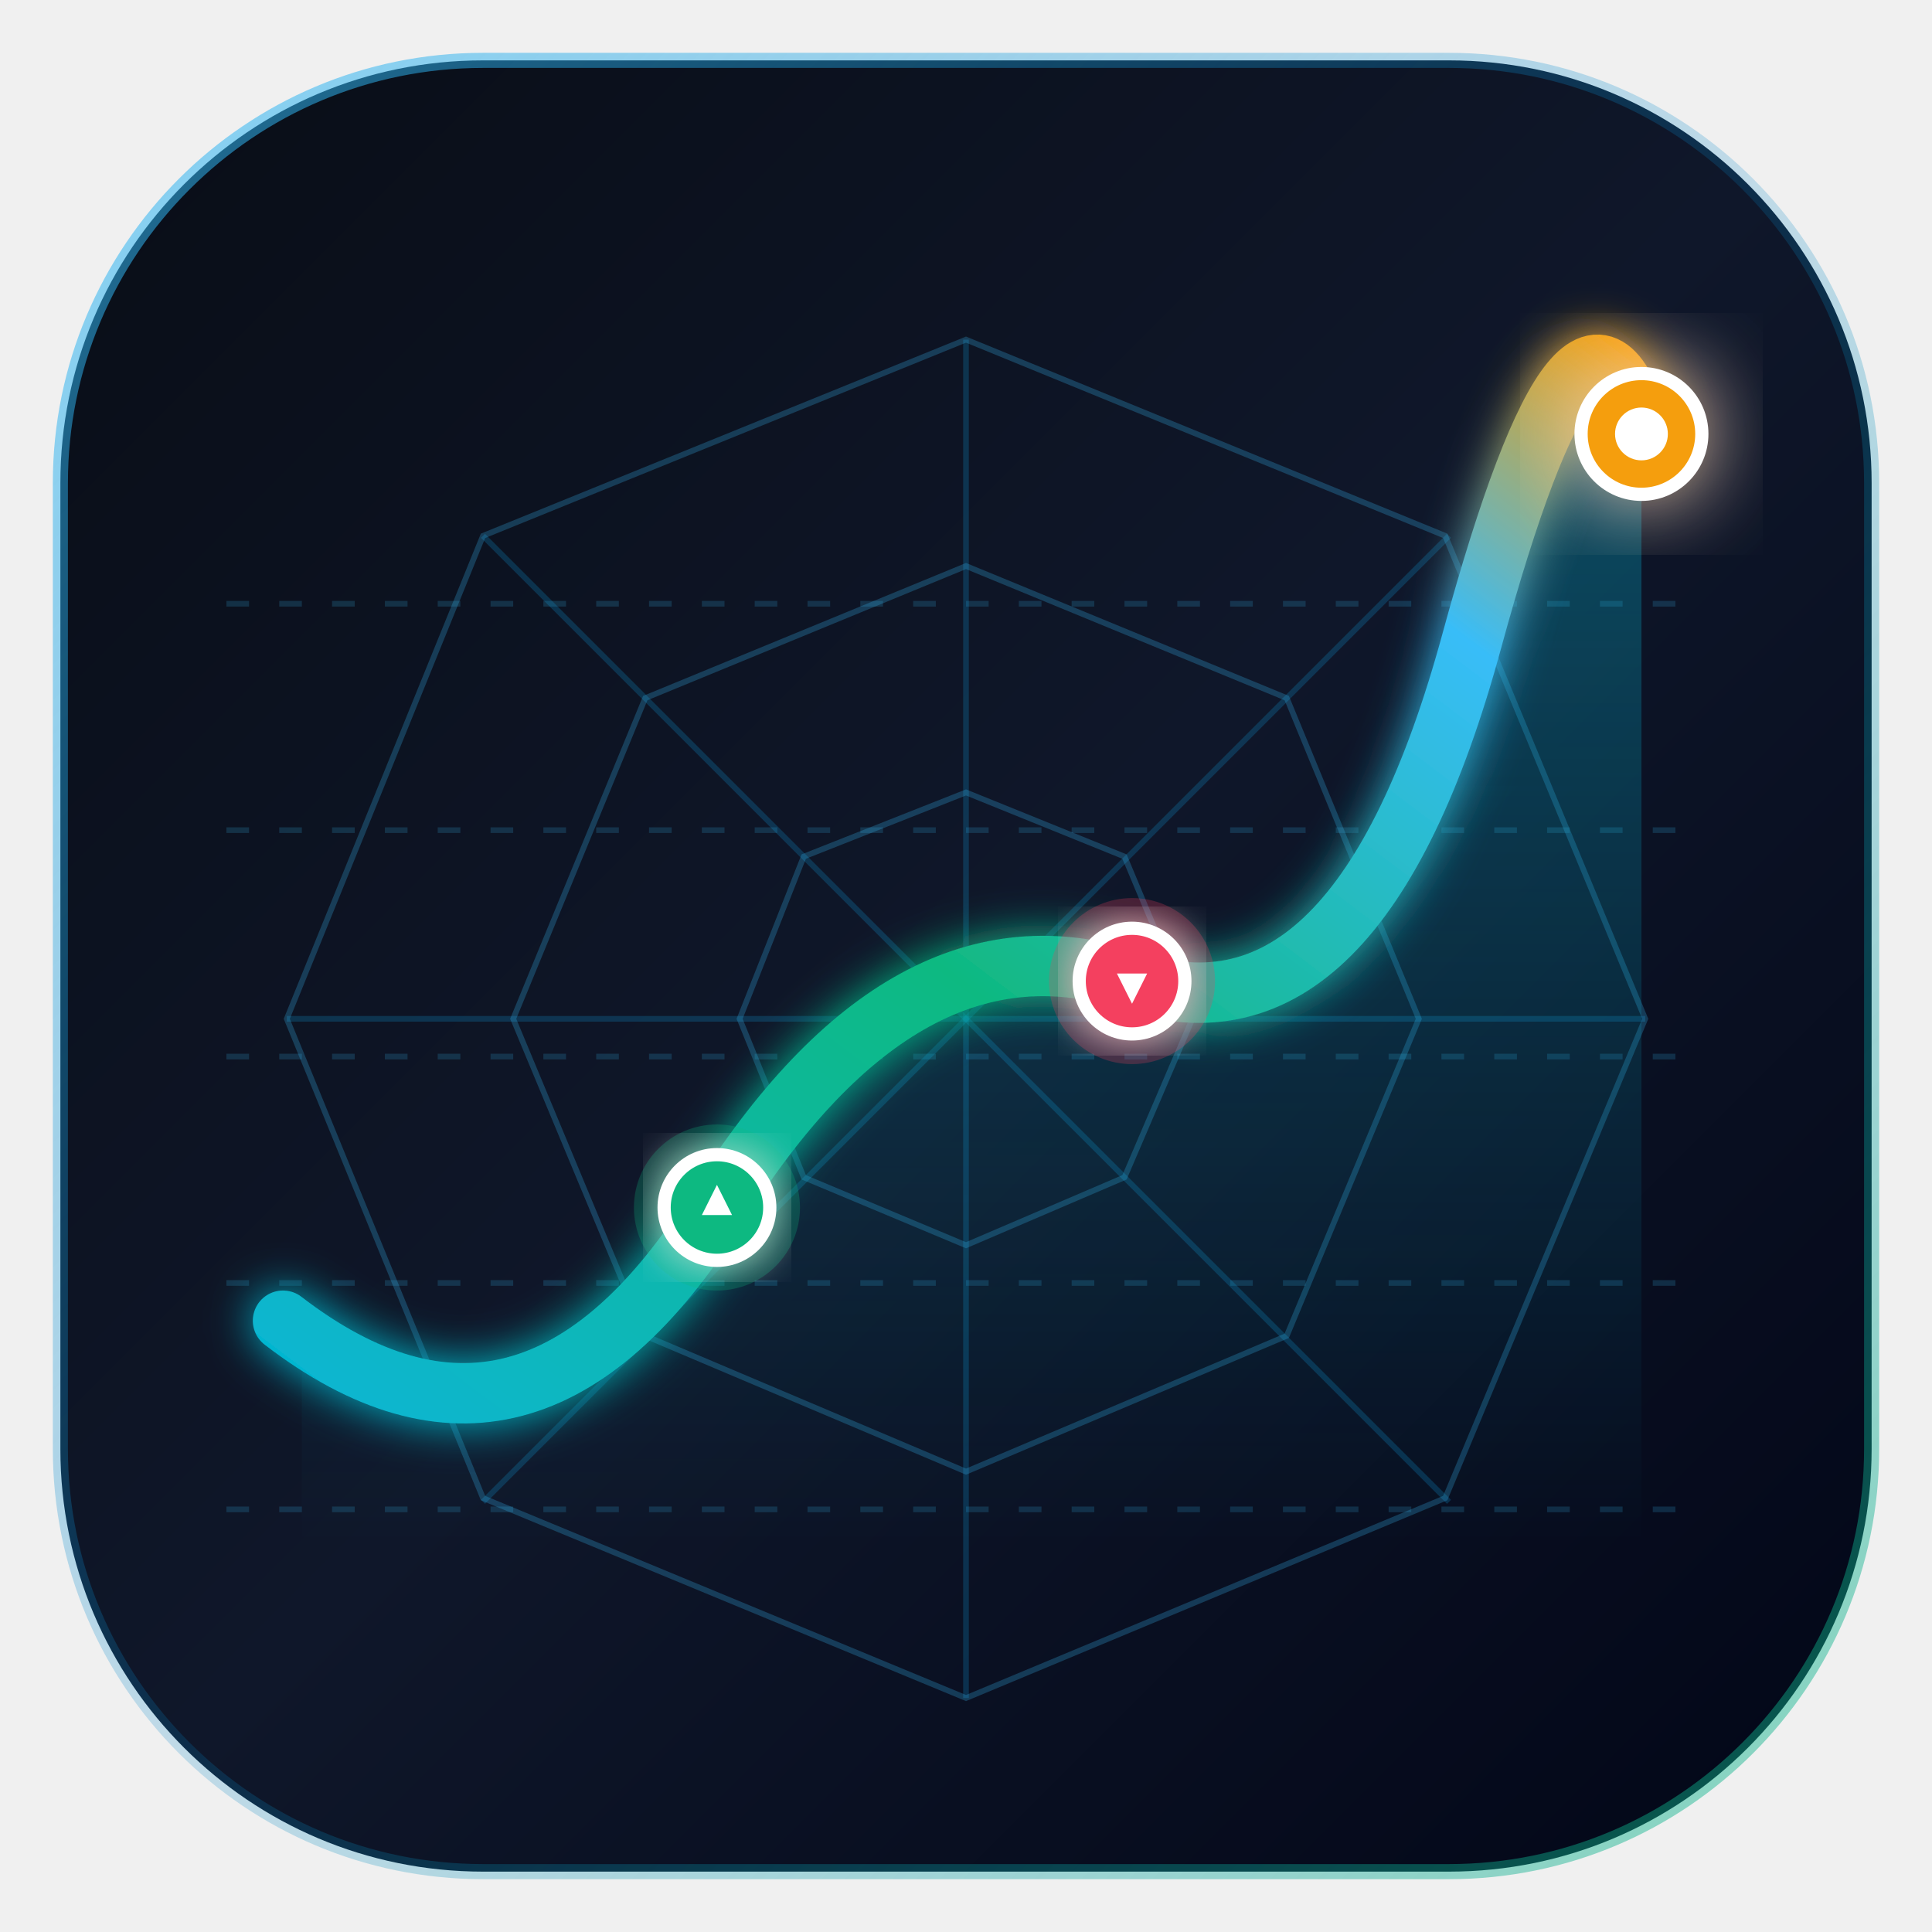
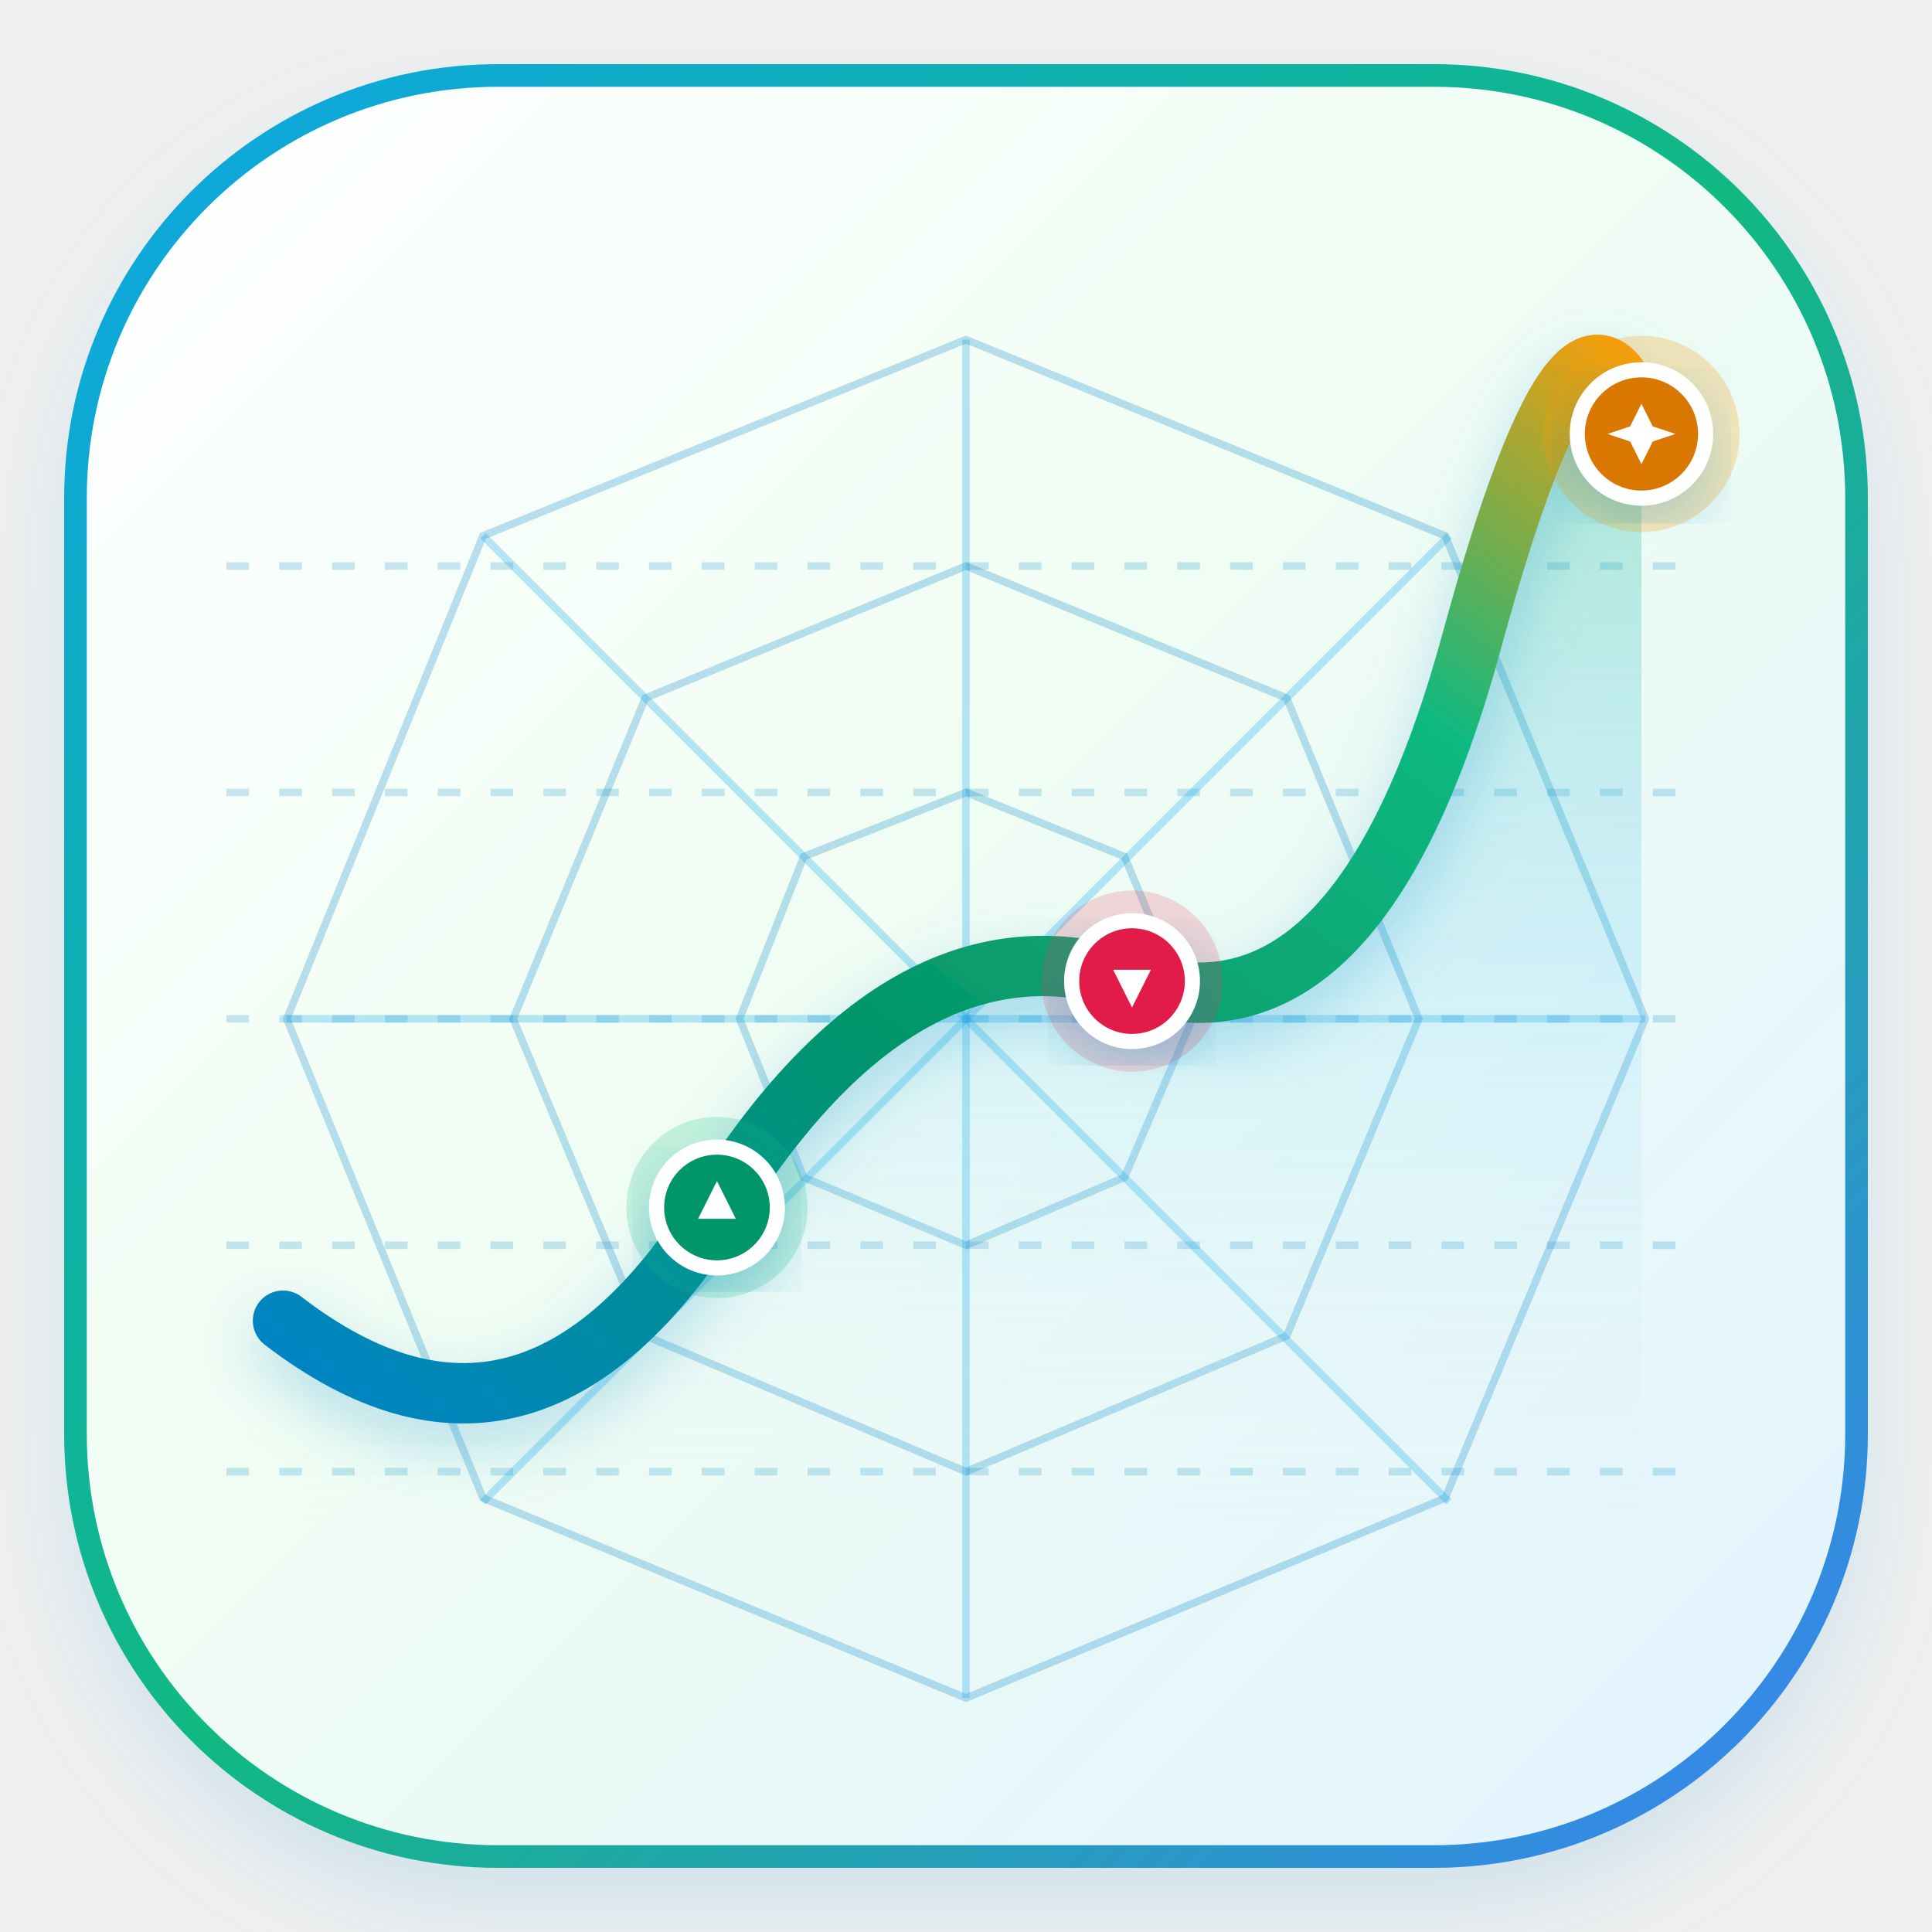
<svg xmlns="http://www.w3.org/2000/svg" viewBox="0 0 512 512" width="100%" height="100%">
  <defs>
    <linearGradient id="bgGrad" x1="0%" y1="0%" x2="100%" y2="100%">
-       <stop offset="0%" stop-color="#090d16" />
-       <stop offset="50%" stop-color="#0f172a" />
-       <stop offset="100%" stop-color="#020617" />
+       <stop offset="0%" stop-color="#ffffff" />
+       <stop offset="45%" stop-color="#f0fdf4" />
+       <stop offset="100%" stop-color="#e0f2fe" />
    </linearGradient>
    <linearGradient id="borderGrad" x1="0%" y1="0%" x2="100%" y2="100%">
-       <stop offset="0%" stop-color="#38bdf8" stop-opacity="0.6" />
-       <stop offset="50%" stop-color="#0284c7" stop-opacity="0.2" />
-       <stop offset="100%" stop-color="#10b981" stop-opacity="0.5" />
+       <stop offset="0%" stop-color="#0ea5e9" />
+       <stop offset="50%" stop-color="#10b981" />
+       <stop offset="100%" stop-color="#3b82f6" />
    </linearGradient>
    <linearGradient id="waveGrad" x1="0%" y1="100%" x2="100%" y2="0%">
-       <stop offset="0%" stop-color="#06b6d4" />
-       <stop offset="45%" stop-color="#10b981" />
-       <stop offset="80%" stop-color="#38bdf8" />
+       <stop offset="0%" stop-color="#0284c7" />
+       <stop offset="40%" stop-color="#059669" />
+       <stop offset="75%" stop-color="#10b981" />
      <stop offset="100%" stop-color="#f59e0b" />
    </linearGradient>
    <linearGradient id="areaGrad" x1="0%" y1="0%" x2="0%" y2="100%">
-       <stop offset="0%" stop-color="#06b6d4" stop-opacity="0.35" />
-       <stop offset="100%" stop-color="#06b6d4" stop-opacity="0" />
+       <stop offset="0%" stop-color="#10b981" stop-opacity="0.32" />
+       <stop offset="50%" stop-color="#38bdf8" stop-opacity="0.15" />
+       <stop offset="100%" stop-color="#e0f2fe" stop-opacity="0.0" />
    </linearGradient>
-     <filter id="glow" x="-20%" y="-20%" width="140%" height="140%">
-       <feGaussianBlur stdDeviation="6" result="blur" />
-       <feMerge>
-         <feMergeNode in="blur" />
-         <feMergeNode in="SourceGraphic" />
-       </feMerge>
+     <filter id="cardShadow" x="-10%" y="-10%" width="125%" height="125%">
+       <feDropShadow dx="0" dy="12" stdDeviation="16" flood-color="#0284c7" flood-opacity="0.16" />
    </filter>
-     <filter id="strongGlow" x="-50%" y="-50%" width="200%" height="200%">
-       <feGaussianBlur stdDeviation="12" result="blur" />
-       <feMerge>
-         <feMergeNode in="blur" />
-         <feMergeNode in="SourceGraphic" />
-       </feMerge>
+     <filter id="waveShadow" x="-20%" y="-20%" width="140%" height="140%">
+       <feDropShadow dx="0" dy="6" stdDeviation="8" flood-color="#0284c7" flood-opacity="0.25" />
    </filter>
  </defs>
-   <rect x="16" y="16" width="480" height="480" rx="112" fill="url(#bgGrad)" />
-   <rect x="16" y="16" width="480" height="480" rx="112" fill="none" stroke="url(#borderGrad)" stroke-width="4" />
-   <g stroke="#38bdf8" stroke-width="1.5" stroke-opacity="0.18" stroke-dasharray="6,8">
-     <line x1="60" y1="160" x2="452" y2="160" />
-     <line x1="60" y1="220" x2="452" y2="220" />
-     <line x1="60" y1="280" x2="452" y2="280" />
-     <line x1="60" y1="340" x2="452" y2="340" />
-     <line x1="60" y1="400" x2="452" y2="400" />
+   <rect x="20" y="20" width="472" height="472" rx="112" fill="url(#bgGrad)" filter="url(#cardShadow)" />
+   <rect x="20" y="20" width="472" height="472" rx="112" fill="none" stroke="url(#borderGrad)" stroke-width="6" />
+   <g stroke="#0284c7" stroke-width="2" stroke-opacity="0.2" stroke-dasharray="6,8">
+     <line x1="60" y1="150" x2="452" y2="150" />
+     <line x1="60" y1="210" x2="452" y2="210" />
+     <line x1="60" y1="270" x2="452" y2="270" />
+     <line x1="60" y1="330" x2="452" y2="330" />
+     <line x1="60" y1="390" x2="452" y2="390" />
  </g>
-   <g stroke="#0ea5e9" stroke-width="1.5" stroke-opacity="0.22">
+   <g stroke="#0ea5e9" stroke-width="2" stroke-opacity="0.28">
    <line x1="256" y1="270" x2="256" y2="90" />
    <line x1="256" y1="270" x2="256" y2="450" />
    <line x1="256" y1="270" x2="76" y2="270" />
    <line x1="256" y1="270" x2="436" y2="270" />
    <line x1="256" y1="270" x2="128" y2="142" />
    <line x1="256" y1="270" x2="384" y2="398" />
    <line x1="256" y1="270" x2="128" y2="398" />
    <line x1="256" y1="270" x2="384" y2="142" />
  </g>
-   <g fill="none" stroke="#38bdf8" stroke-width="1.5" stroke-opacity="0.25">
+   <g fill="none" stroke="#0284c7" stroke-width="2" stroke-opacity="0.26">
    <polygon points="256,210 298,227 316,270 298,312 256,330 213,312 196,270 213,227" />
    <polygon points="256,150 341,185 376,270 341,354 256,390 171,354 136,270 171,185" />
    <polygon points="256,90 383,142 436,270 383,397 256,450 128,397 76,270 128,142" />
  </g>
  <path d="M 80,410 L 80,350 Q 140,400 190,320 T 300,260 T 390,170 T 435,115 L 435,410 Z" fill="url(#areaGrad)" />
-   <path d="M 75,350 Q 140,400 190,320 T 300,260 T 390,170 T 435,115" fill="none" stroke="url(#waveGrad)" stroke-width="16" stroke-linecap="round" stroke-linejoin="round" filter="url(#glow)" />
+   <path d="M 75,350 Q 140,400 190,320 T 300,260 T 390,170 T 435,115" fill="none" stroke="url(#waveGrad)" stroke-width="16" stroke-linecap="round" stroke-linejoin="round" filter="url(#waveShadow)" />
  <g transform="translate(190, 320)">
-     <circle cx="0" cy="0" r="22" fill="#10b981" fill-opacity="0.25" />
-     <circle cx="0" cy="0" r="14" fill="#10b981" stroke="#ffffff" stroke-width="3.5" filter="url(#glow)" />
-     <polygon points="0,-6 -4,2 4,2" fill="#ffffff" />
+     <circle cx="0" cy="0" r="24" fill="#10b981" fill-opacity="0.2" />
+     <circle cx="0" cy="0" r="16" fill="#059669" stroke="#ffffff" stroke-width="4" filter="url(#waveShadow)" />
+     <polygon points="0,-7 -5,3 5,3" fill="#ffffff" />
  </g>
  <g transform="translate(300, 260)">
-     <circle cx="0" cy="0" r="22" fill="#f43f5e" fill-opacity="0.25" />
-     <circle cx="0" cy="0" r="14" fill="#f43f5e" stroke="#ffffff" stroke-width="3.5" filter="url(#glow)" />
-     <polygon points="0,6 -4,-2 4,-2" fill="#ffffff" />
+     <circle cx="0" cy="0" r="24" fill="#f43f5e" fill-opacity="0.2" />
+     <circle cx="0" cy="0" r="16" fill="#e11d48" stroke="#ffffff" stroke-width="4" filter="url(#waveShadow)" />
+     <polygon points="0,7 -5,-3 5,-3" fill="#ffffff" />
  </g>
-   <g transform="translate(435, 115)" filter="url(#strongGlow)">
-     <circle cx="0" cy="0" r="16" fill="#f59e0b" stroke="#ffffff" stroke-width="3.5" />
-     <circle cx="0" cy="0" r="7" fill="#ffffff" />
+   <g transform="translate(435, 115)">
+     <circle cx="0" cy="0" r="26" fill="#f59e0b" fill-opacity="0.25" />
+     <circle cx="0" cy="0" r="17" fill="#d97706" stroke="#ffffff" stroke-width="4" filter="url(#waveShadow)" />
+     <path d="M 0,-8 L 3,-2 L 9,0 L 3,2 L 0,8 L -3,2 L -9,0 L -3,-2 Z" fill="#ffffff" />
  </g>
</svg>
